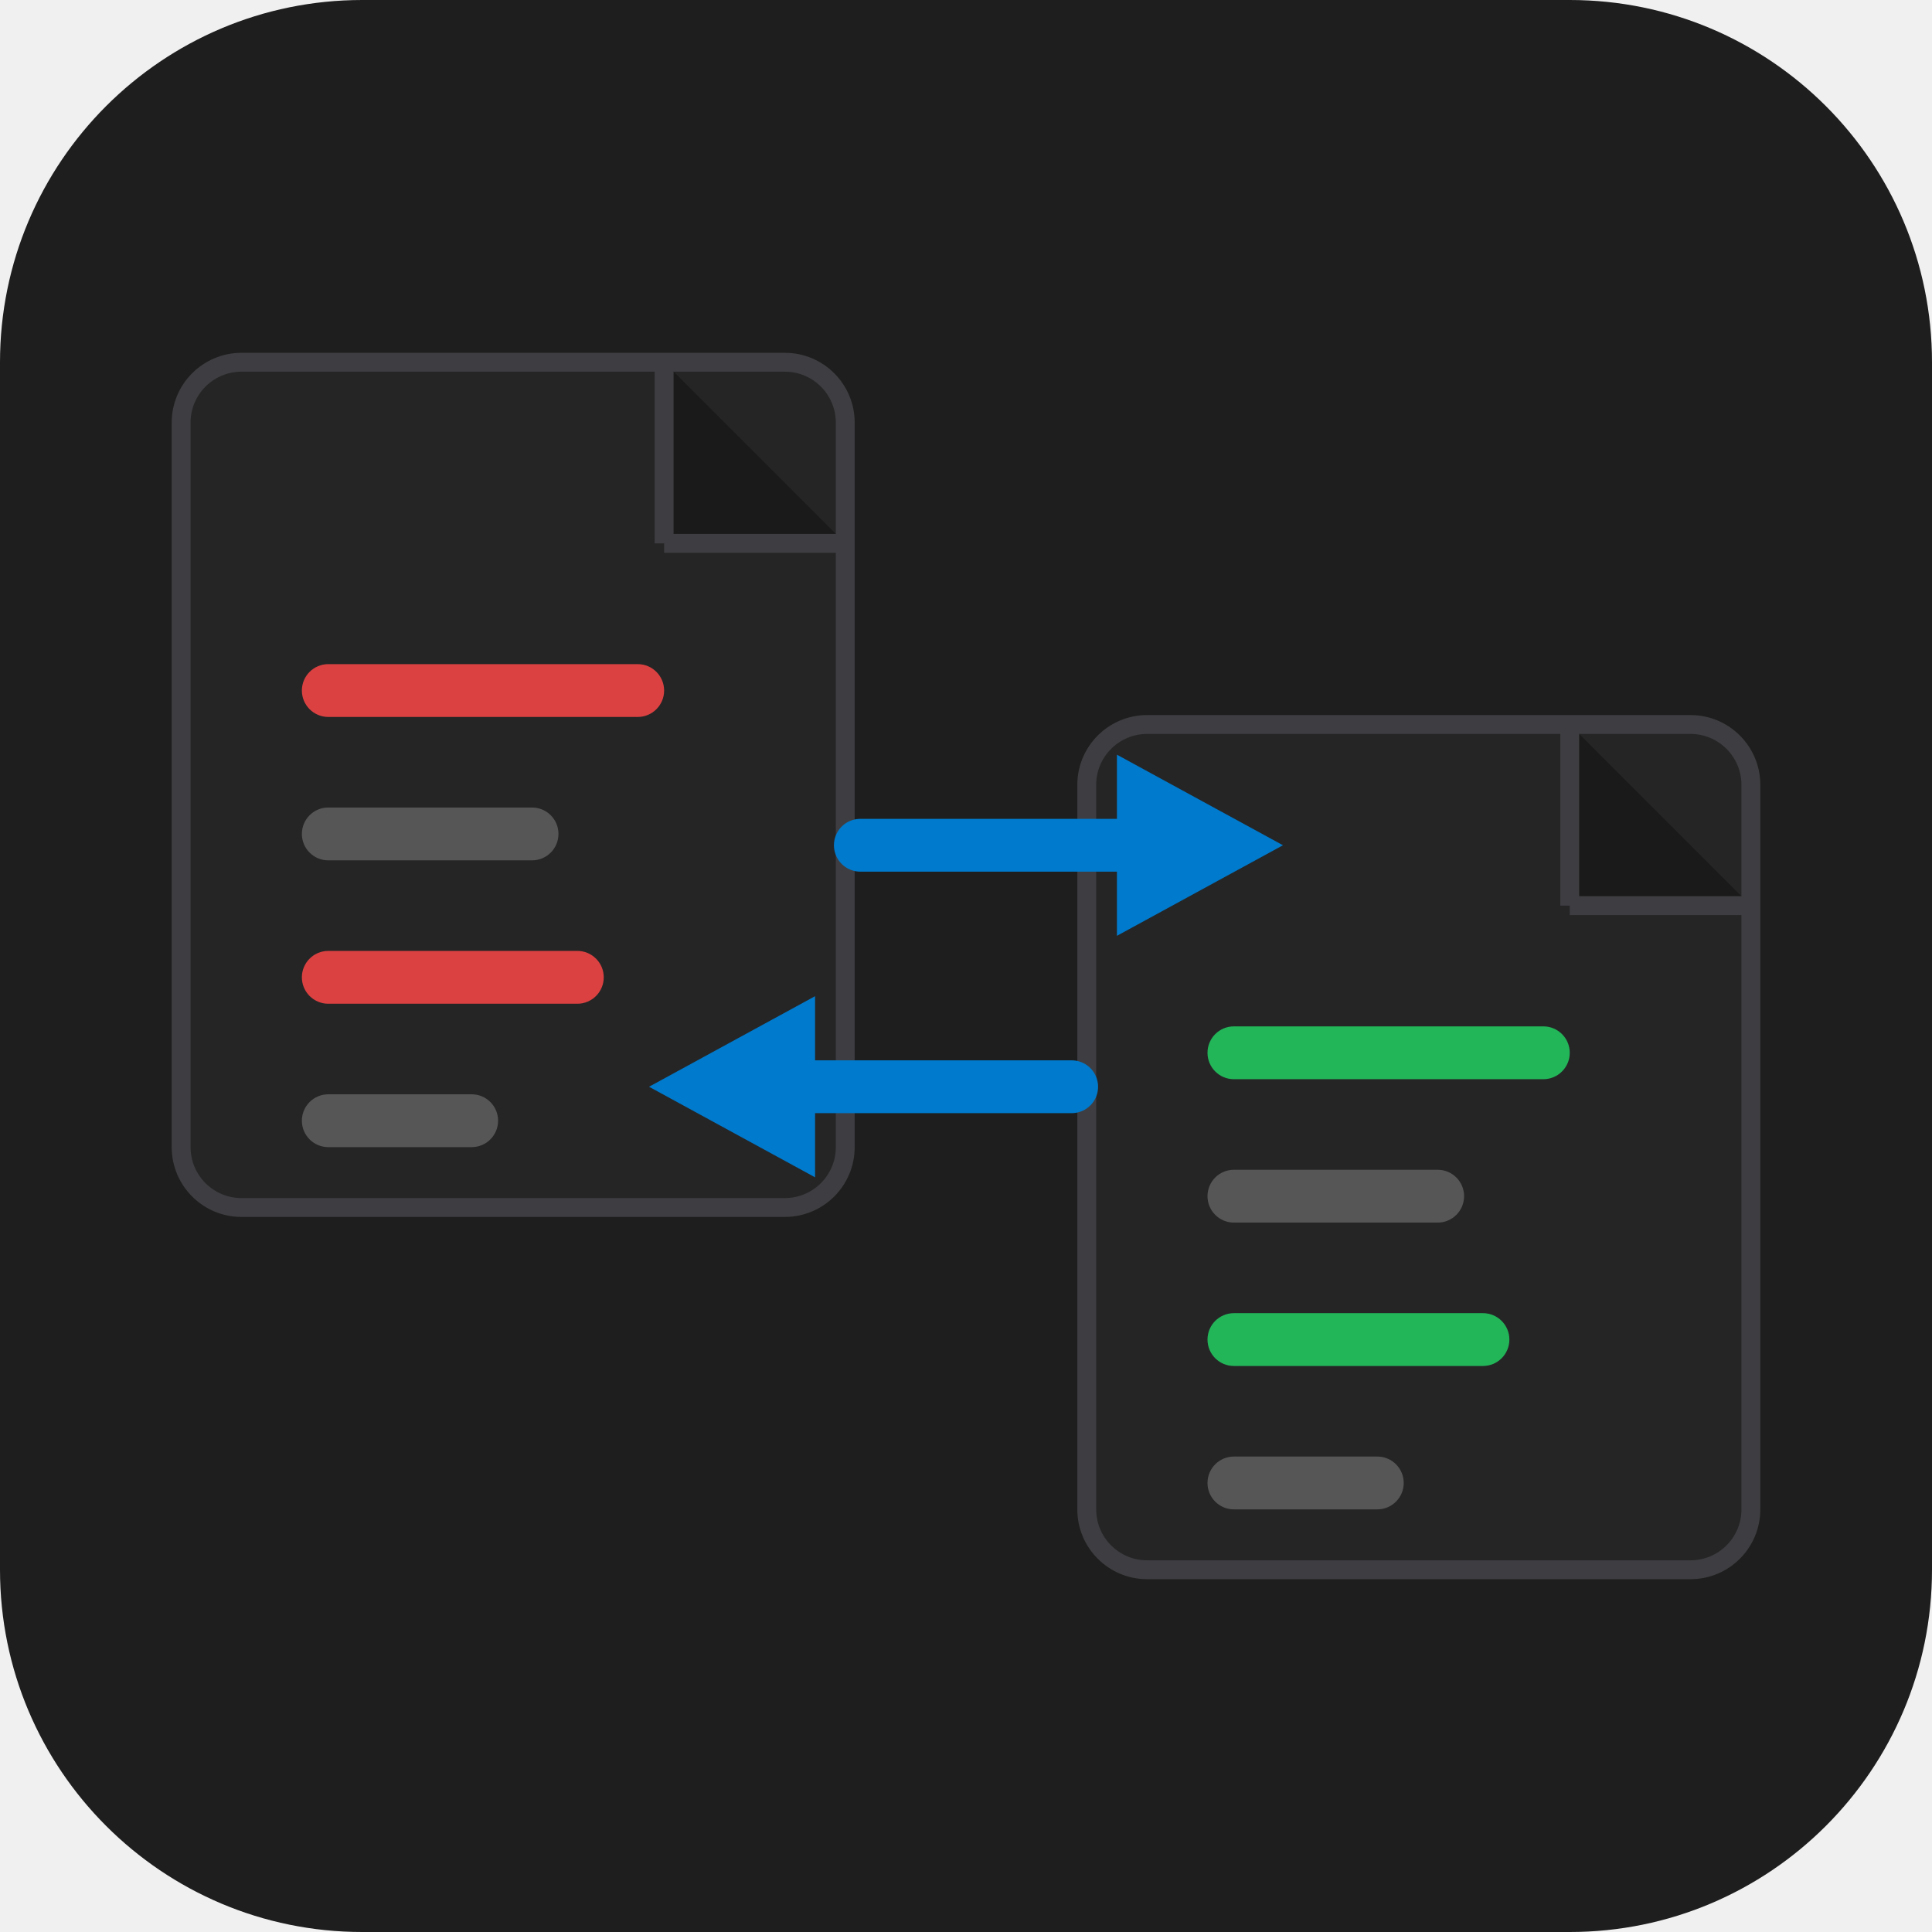
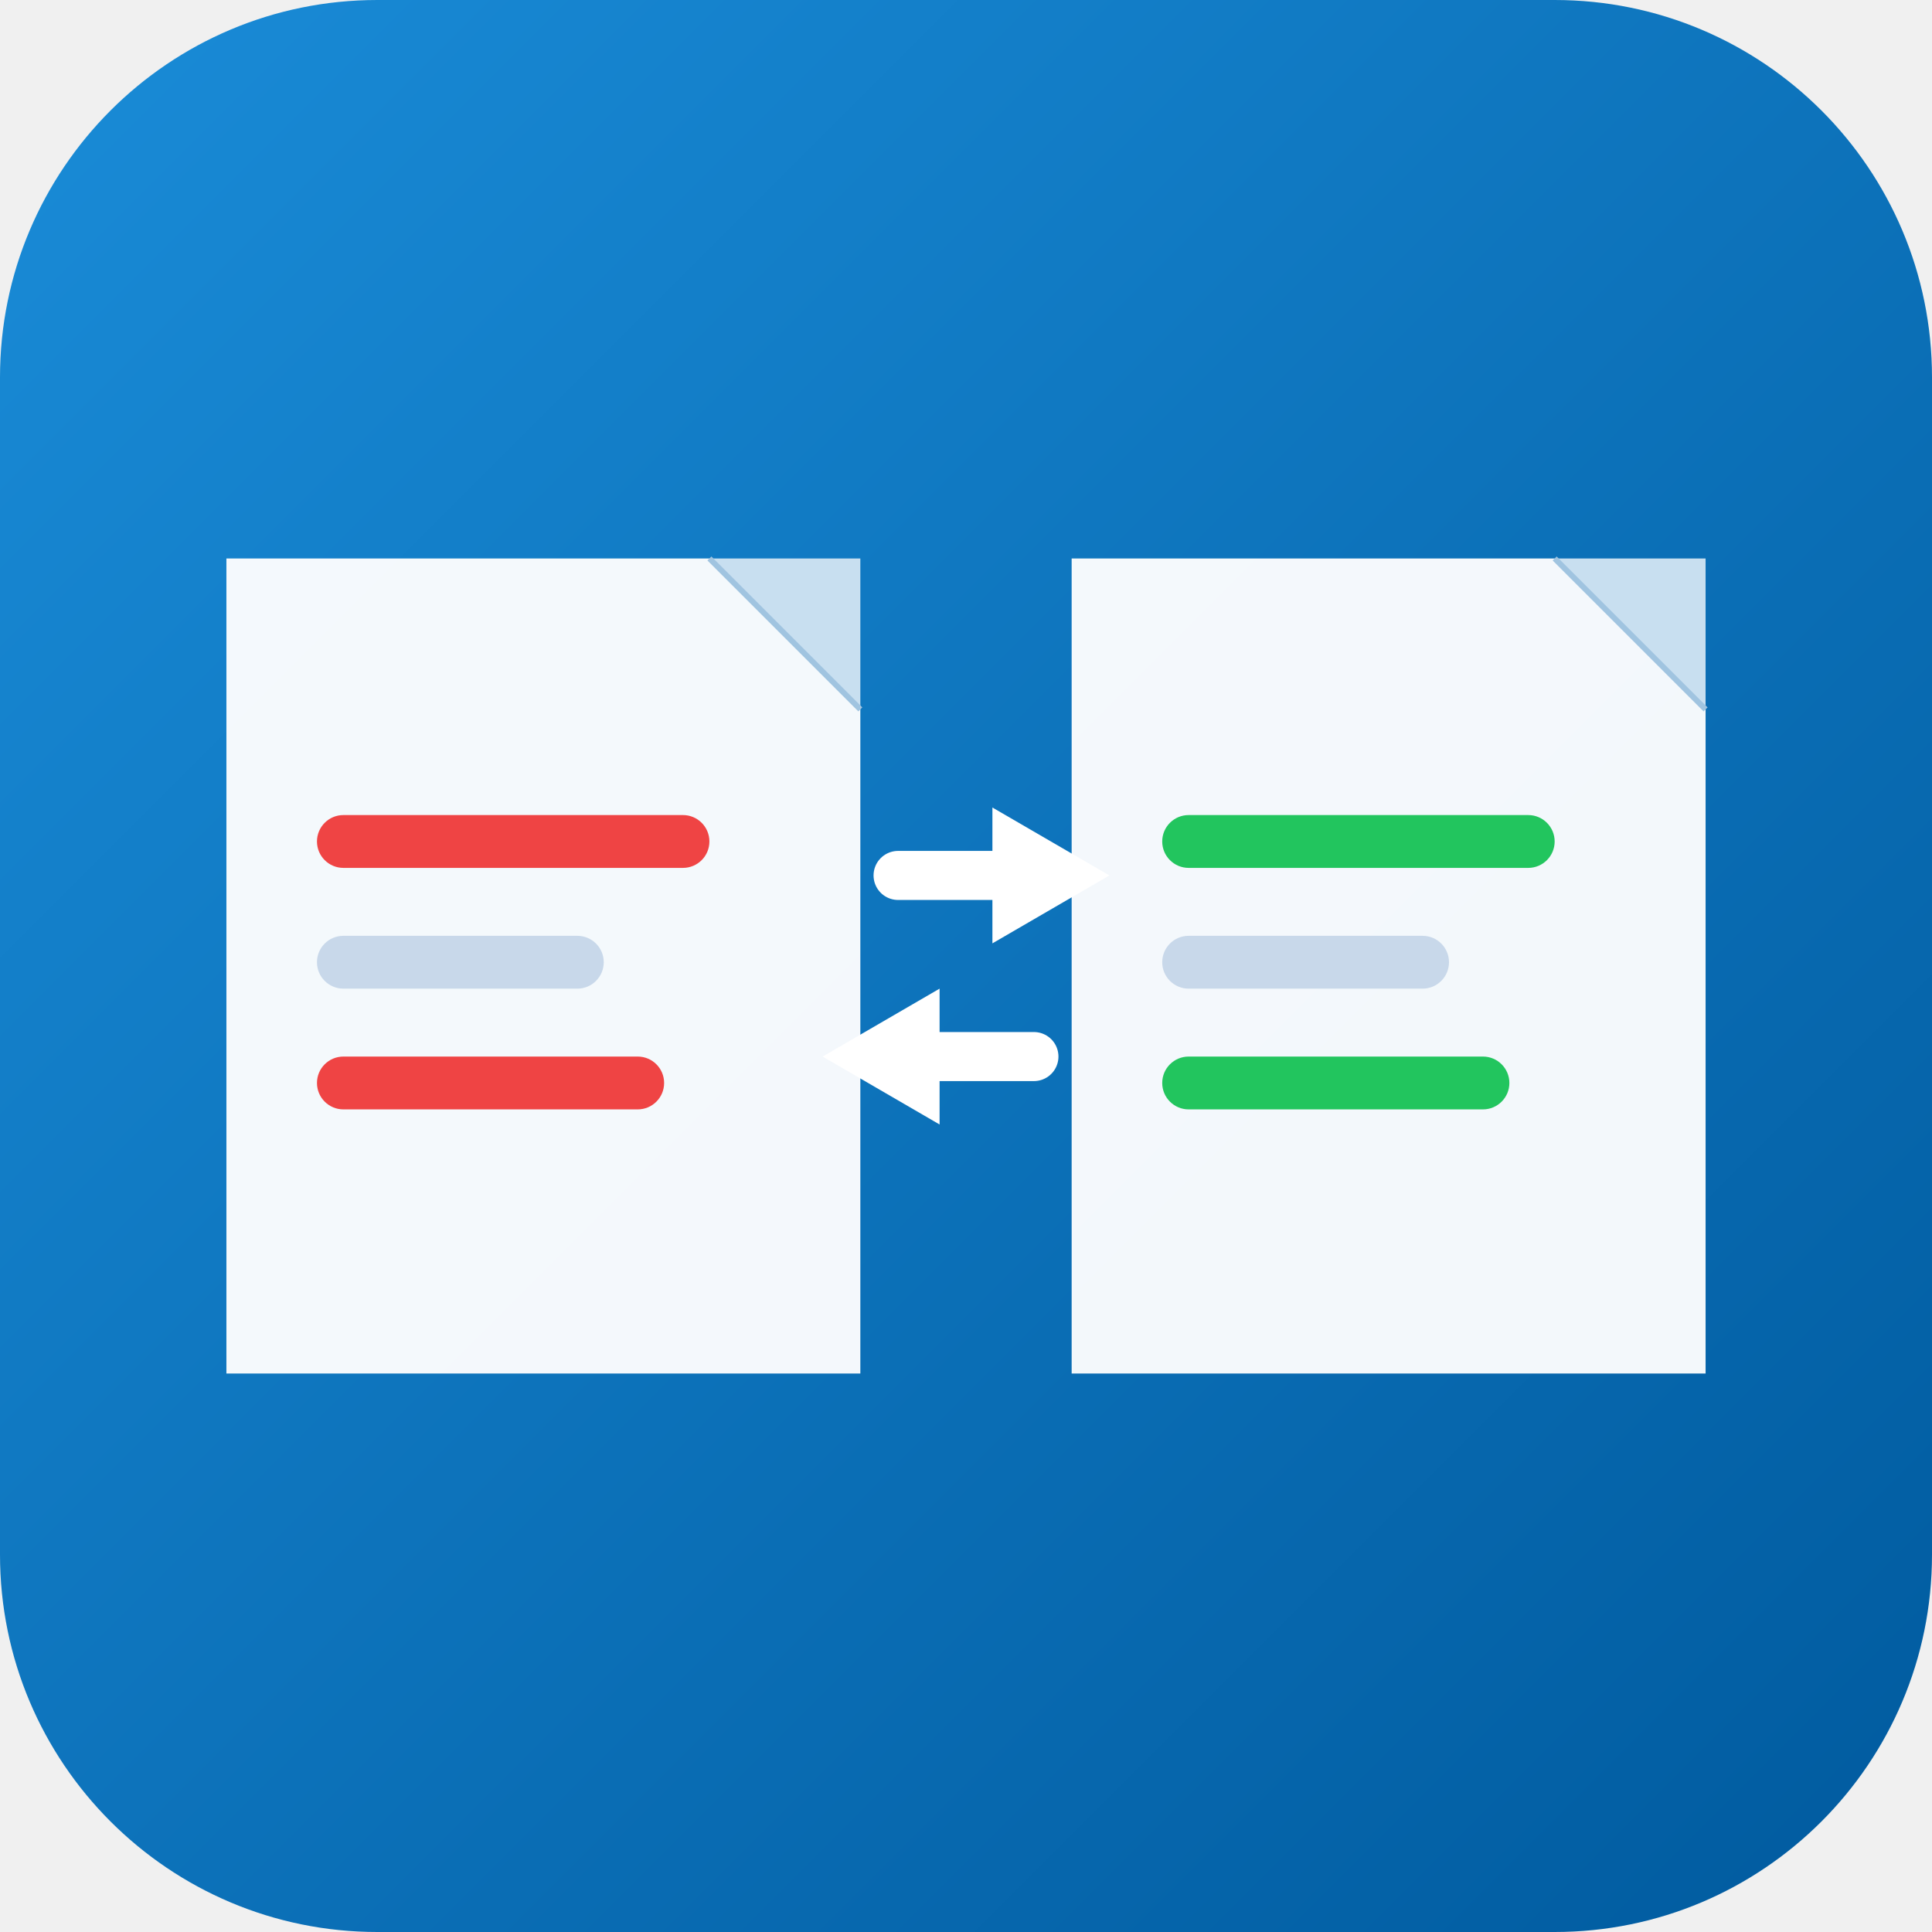
<svg xmlns="http://www.w3.org/2000/svg" width="512" height="512" viewBox="0 0 512 512" fill="none">
-   <rect width="512" height="512" rx="96" fill="#1e1e1e" />
-   <rect x="48" y="96" width="176" height="224" rx="16" fill="#252526" stroke="#3e3e42" stroke-width="5" />
-   <path d="M 176 96 L 224 144 L 176 144 Z" fill="#1a1a1a" />
-   <line x1="176" y1="96" x2="176" y2="144" stroke="#3e3e42" stroke-width="5" />
-   <line x1="176" y1="144" x2="224" y2="144" stroke="#3e3e42" stroke-width="5" />
-   <rect x="80" y="176" width="96" height="14" rx="7" fill="#ef4444" opacity="0.9" />
-   <rect x="80" y="214" width="68" height="14" rx="7" fill="#6b6b6b" opacity="0.7" />
-   <rect x="80" y="252" width="80" height="14" rx="7" fill="#ef4444" opacity="0.9" />
-   <rect x="80" y="290" width="52" height="14" rx="7" fill="#6b6b6b" opacity="0.7" />
-   <rect x="288" y="192" width="176" height="224" rx="16" fill="#252526" stroke="#3e3e42" stroke-width="5" />
-   <path d="M 416 192 L 464 240 L 416 240 Z" fill="#1a1a1a" />
-   <line x1="416" y1="192" x2="416" y2="240" stroke="#3e3e42" stroke-width="5" />
-   <line x1="416" y1="240" x2="464" y2="240" stroke="#3e3e42" stroke-width="5" />
-   <rect x="320" y="272" width="96" height="14" rx="7" fill="#22c55e" opacity="0.9" />
-   <rect x="320" y="310" width="68" height="14" rx="7" fill="#6b6b6b" opacity="0.7" />
-   <rect x="320" y="348" width="80" height="14" rx="7" fill="#22c55e" opacity="0.9" />
-   <rect x="320" y="386" width="52" height="14" rx="7" fill="#6b6b6b" opacity="0.7" />
-   <line x1="228" y1="224" x2="316" y2="224" stroke="#007acc" stroke-width="14" stroke-linecap="round" />
-   <path d="M 296 200 L 340 224 L 296 248 Z" fill="#007acc" />
-   <line x1="284" y1="288" x2="196" y2="288" stroke="#007acc" stroke-width="14" stroke-linecap="round" />
-   <path d="M 216 264 L 172 288 L 216 312 Z" fill="#007acc" />
+   <defs>
+     <linearGradient id="bg" x1="0%" y1="0%" x2="100%" y2="100%">
+       <stop offset="0%" stop-color="#1a8cd8" />
+       <stop offset="100%" stop-color="#005a9e" />
+     </linearGradient>
+   </defs>
+   <rect width="512" height="512" rx="100" fill="url(#bg)" />
+   <path d="M 60,148 L 188,148 L 228,188 L 228,364 L 60,364 Z" fill="white" opacity="0.95" />
+   <path d="M 188,148 L 228,148 L 228,188 Z" fill="#c8dff0" />
+   <line x1="188" y1="148" x2="228" y2="188" stroke="#a0c4e0" stroke-width="1.5" />
+   <rect x="84" y="216" width="104" height="14" rx="7" fill="#ef4444" />
+   <rect x="84" y="248" width="76" height="14" rx="7" fill="#c8d8ea" />
+   <rect x="84" y="280" width="92" height="14" rx="7" fill="#ef4444" />
+   <path d="M 284,148 L 412,148 L 452,188 L 452,364 L 284,364 Z" fill="white" opacity="0.95" />
+   <path d="M 412,148 L 452,148 L 452,188 Z" fill="#c8dff0" />
+   <line x1="412" y1="148" x2="452" y2="188" stroke="#a0c4e0" stroke-width="1.5" />
+   <rect x="308" y="216" width="104" height="14" rx="7" fill="#22c55e" />
+   <rect x="308" y="248" width="76" height="14" rx="7" fill="#c8d8ea" />
+   <rect x="308" y="280" width="92" height="14" rx="7" fill="#22c55e" />
+   <line x1="238" y1="232" x2="278" y2="232" stroke="white" stroke-width="13" stroke-linecap="round" />
+   <path d="M 263,214 L 294,232 L 263,250 Z" fill="white" />
+   <line x1="274" y1="280" x2="234" y2="280" stroke="white" stroke-width="13" stroke-linecap="round" />
+   <path d="M 249,262 L 218,280 L 249,298 Z" fill="white" />
</svg>
